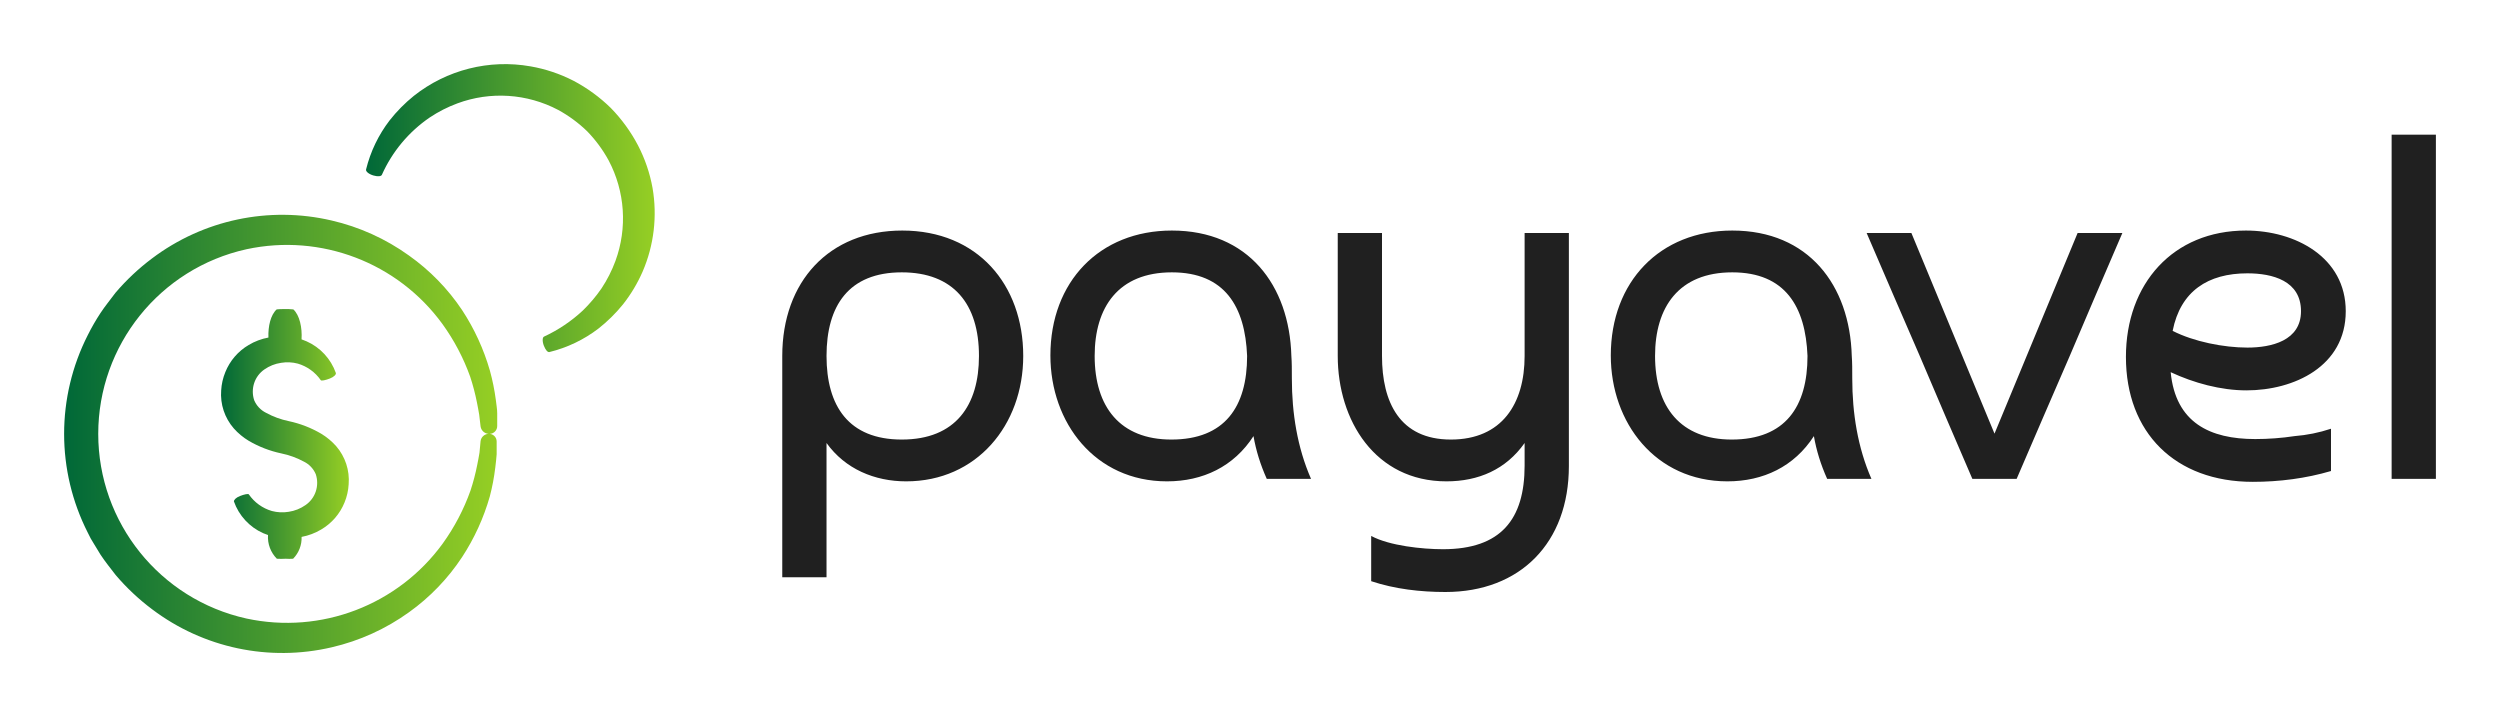
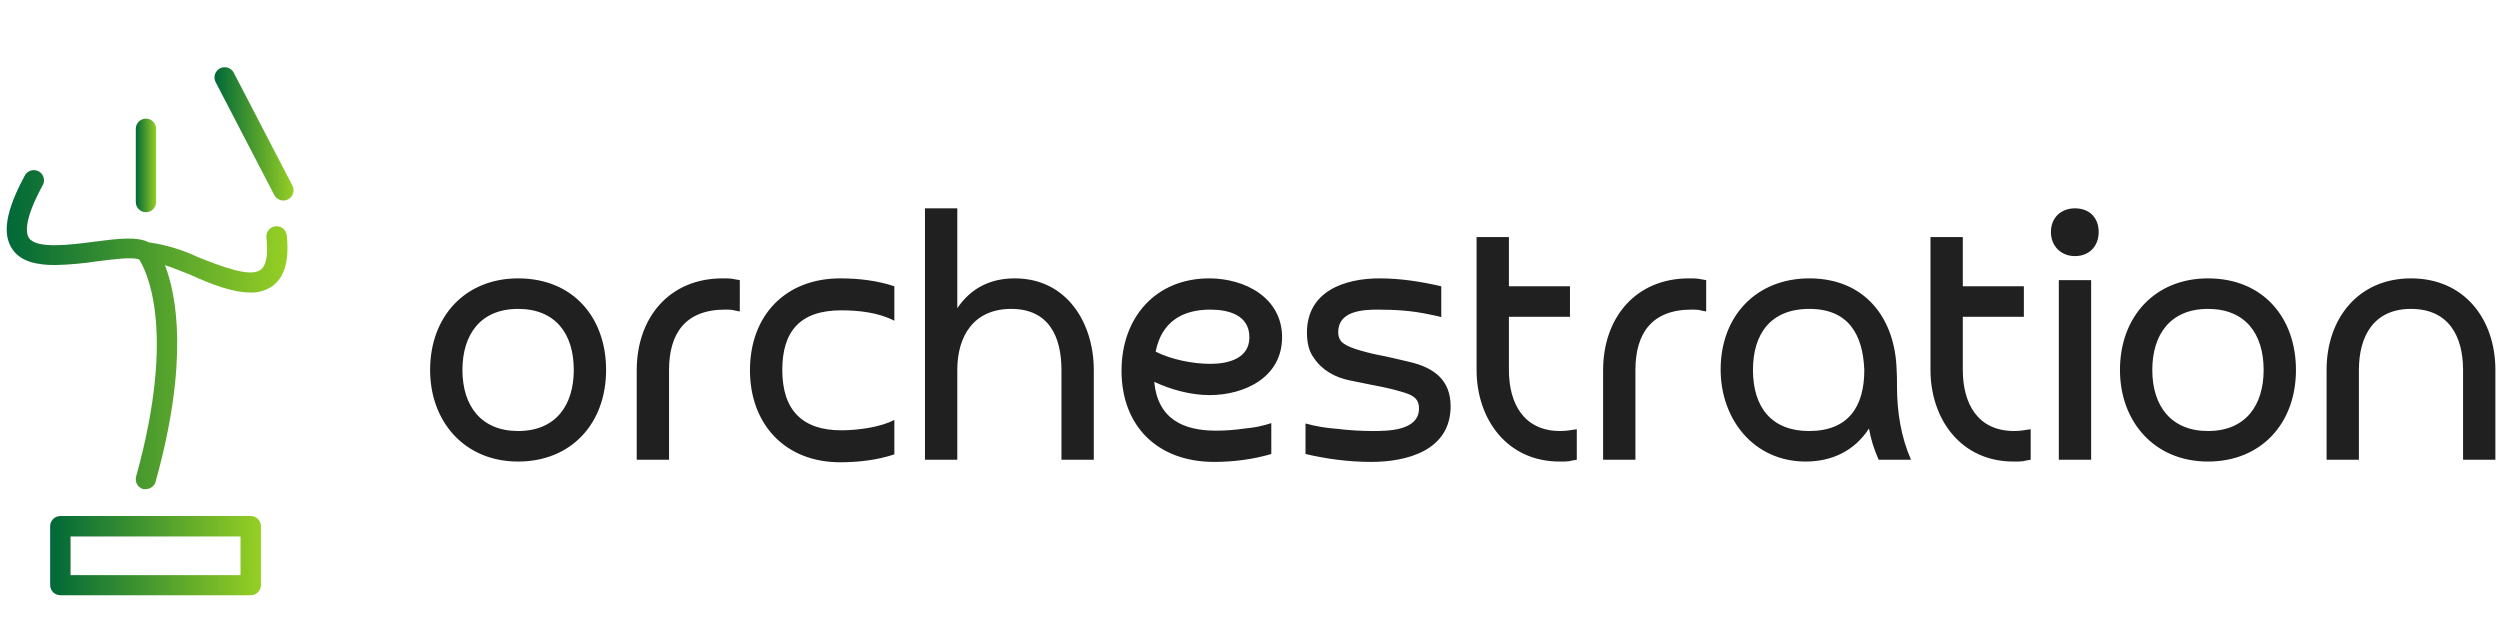
- <svg xmlns="http://www.w3.org/2000/svg" version="1.1" width="3162.208" height="907.058" viewBox="0 0 3162.208 907.058">
-   <g transform="scale(8.110415) translate(10, 10)">
-     <defs id="SvgjsDefs5422">
-       <linearGradient id="SvgjsLinearGradient5427">
-         <stop id="SvgjsStop5428" stop-color="#006838" offset="0" />
-         <stop id="SvgjsStop5429" stop-color="#96cf24" offset="1" />
+ <svg xmlns="http://www.w3.org/2000/svg" version="1.1" width="3162.023" height="798.549" viewBox="0 0 3162.023 798.549">
+   <g transform="scale(8.5) translate(1, 10)">
+     <defs id="SvgjsDefs1071">
+       <linearGradient id="SvgjsLinearGradient1076">
+         <stop id="SvgjsStop1077" stop-color="#006838" offset="0" />
+         <stop id="SvgjsStop1078" stop-color="#96cf24" offset="1" />
      </linearGradient>
    </defs>
-     <g id="SvgjsG5423" featureKey="nRdZyp-0" transform="matrix(0.9459155,0,0,0.9459155,-1.262697,-1.371188)" fill="url(#SvgjsLinearGradient5427)">
-       <path d="M5.72,79.66c.17.31.36.6.54.9l1.09,1.79C8.12,83.51,9,84.6,9.84,85.69a37.12,37.12,0,0,0,6,5.64A35.64,35.64,0,0,0,45.46,97.6,35.53,35.53,0,0,0,58.2,91.82a34.59,34.59,0,0,0,8.75-9.09,36.58,36.58,0,0,0,4.57-10,35.31,35.31,0,0,0,.9-4.74c.08-.76.19-1.49.23-2.21l0-2.1a1.26,1.26,0,0,0-1.38-1.27A1.38,1.38,0,0,0,70,63.59l-.18,1.92c-.09.66-.25,1.32-.37,2a35.26,35.26,0,0,1-1.11,4.24,35,35,0,0,1-4.58,8.74A31.74,31.74,0,0,1,31.41,92.86a31.18,31.18,0,0,1,0-60.89A31.71,31.71,0,0,1,63.71,44.3,35,35,0,0,1,68.29,53a35.68,35.68,0,0,1,1.11,4.24c.12.69.28,1.35.37,2L70,61.2a1.43,1.43,0,0,0,1.53,1.21,1.28,1.28,0,0,0,1.21-1.31l0-2.1c0-.72-.15-1.45-.23-2.21A35.73,35.73,0,0,0,71.54,52a36.64,36.64,0,0,0-4.59-10A34.58,34.58,0,0,0,58.18,33a35.56,35.56,0,0,0-12.75-5.77A35.68,35.68,0,0,0,15.81,33.5a37.3,37.3,0,0,0-6,5.64C9,40.24,8.09,41.33,7.33,42.49a35.13,35.13,0,0,0-2.09,3.63,35.95,35.95,0,0,0,0,32.59Z" />
-       <path d="M95.95,14.84a26.33,26.33,0,0,0-4.47-6.15A26.37,26.37,0,0,0,85.33,4.2a24.85,24.85,0,0,0-7.09-2.38A24.19,24.19,0,0,0,59,6.68a25.25,25.25,0,0,0-4,4.05,21.84,21.84,0,0,0-3.88,8.08c-.09.34.46.78,1.21,1s1.27.14,1.39-.1a22.61,22.61,0,0,1,7.89-9.46,21.92,21.92,0,0,1,4.57-2.33A20.41,20.41,0,0,1,82.79,9a22,22,0,0,1,4.79,3.53,22,22,0,0,1,3.53,4.79,20.43,20.43,0,0,1,1.13,16.57,22,22,0,0,1-2.33,4.58,24.43,24.43,0,0,1-3.05,3.6,24.44,24.44,0,0,1-6.41,4.31c-.27.13-.29.83,0,1.54s.61,1.06.9,1a21.81,21.81,0,0,0,8.07-3.86,25.3,25.3,0,0,0,4.06-4,24.63,24.63,0,0,0,3.24-5.41,24.37,24.37,0,0,0,1.63-13.79A24.77,24.77,0,0,0,95.95,14.84Z" />
-       <path d="M41.14,74.15a6.45,6.45,0,0,1-2.77,1.11,6.55,6.55,0,0,1-2.78-.13,7,7,0,0,1-3.8-2.74c-.1-.15-.77,0-1.46.27s-1,.65-1,.89a9,9,0,0,0,4.81,5.23,8.61,8.61,0,0,0,.81.31A5.08,5.08,0,0,0,36.41,83a11.68,11.68,0,0,0,1.44,0,9.57,9.57,0,0,0,1.24,0,4.89,4.89,0,0,0,1.4-3.6,9.83,9.83,0,0,0,3.23-1.22,9.15,9.15,0,0,0,3.85-4.46,9.29,9.29,0,0,0,.68-3,8.55,8.55,0,0,0-2.06-6.28,10.59,10.59,0,0,0-2.48-2.06,17.9,17.9,0,0,0-5.35-2.07,13.57,13.57,0,0,1-3.75-1.38,4.07,4.07,0,0,1-1.94-2.07,4.5,4.5,0,0,1,0-2.82,4.4,4.4,0,0,1,1.67-2.24,6.41,6.41,0,0,1,2.76-1.1,6.52,6.52,0,0,1,2.77.13,7,7,0,0,1,3.78,2.73c.11.15.79,0,1.49-.27s1.06-.67,1-.91a9,9,0,0,0-4.84-5.23,8.61,8.61,0,0,0-.82-.32c.13-1.93-.32-4-1.35-4.94a10.48,10.48,0,0,0-1.47-.05,8.68,8.68,0,0,0-1.28.05c-1,.91-1.43,2.8-1.36,4.64a9.83,9.83,0,0,0-3.26,1.23,9.16,9.16,0,0,0-3.85,4.48,9.33,9.33,0,0,0-.68,3A8.55,8.55,0,0,0,29.3,61.5a10.57,10.57,0,0,0,2.48,2.06,18,18,0,0,0,5.35,2.07A13.52,13.52,0,0,1,40.89,67a4.06,4.06,0,0,1,1.94,2.07,4.51,4.51,0,0,1,0,2.83A4.42,4.42,0,0,1,41.14,74.15Z" />
+     <g id="SvgjsG1072" featureKey="nRdZyp-0" transform="matrix(1.168146,0,0,1.168146,-37.06234,-21.37445)" fill="#202020">
+       <defs />
+       <path class="cls-1" d="M49.46,36.77h0a1.3,1.3,0,0,0,1.3-1.29l0-9.32a1.3,1.3,0,0,0-1.29-1.31h0a1.3,1.3,0,0,0-1.3,1.29l0,9.32A1.3,1.3,0,0,0,49.46,36.77Z" style="fill: url(#SvgjsLinearGradient1076);" />
+       <path class="cls-1" d="M66,38.56A1.3,1.3,0,0,0,64.81,40c.22,2.16,0,3.58-.75,4.11-1.36,1-5-.45-8-1.63a21.54,21.54,0,0,0-6.22-1.87c-1.52-.78-4-.47-7-.08s-7.3.95-8.27-.47c-.4-.58-.7-2.21,1.69-6.63A1.3,1.3,0,1,0,34,32.16c-2.39,4.43-2.88,7.39-1.54,9.34,1.09,1.59,3.14,2,5.48,2a42.23,42.23,0,0,0,5.27-.47c1.85-.24,4.59-.6,5.39-.24.72,1.1,4.9,8.61-.39,27.65a1.3,1.3,0,0,0,.9,1.6,1.32,1.32,0,0,0,.35,0,1.3,1.3,0,0,0,1.25-1c4.25-15.31,2.65-23.7,1.17-27.53,1,.33,2.12.78,3.22,1.22C57.77,45.94,60.49,47,62.76,47a4.64,4.64,0,0,0,2.87-.86c1.52-1.14,2.1-3.25,1.77-6.45A1.3,1.3,0,0,0,66,38.56Z" style="fill: url(#SvgjsLinearGradient1076);" />
+       <path class="cls-1" d="M62.81,75.47H38.56a1.3,1.3,0,0,0-1.3,1.3v7.49a1.3,1.3,0,0,0,1.3,1.3H62.81a1.3,1.3,0,0,0,1.3-1.3V76.77A1.3,1.3,0,0,0,62.81,75.47ZM61.51,83H39.86V78.07H61.51Z" style="fill: url(#SvgjsLinearGradient1076);" />
+       <path class="cls-1" d="M68.12,33.38,60.65,19a1.3,1.3,0,1,0-2.31,1.2l7.47,14.38a1.3,1.3,0,1,0,2.31-1.2Z" style="fill: url(#SvgjsLinearGradient1076);" />
    </g>
-     <g id="SvgjsG5424" featureKey="Q4qmbg-0" transform="matrix(3.834773,0,0,3.834773,106.6313,-12.00864)" fill="#202020">
-       <path d="M3.2 15 c0 2.04 0.9 3.4 3.06 3.4 c2.2 0 3.14 -1.4 3.14 -3.4 c0 -2.12 -1.04 -3.4 -3.14 -3.4 c-2.16 0 -3.06 1.36 -3.06 3.4 z M3.2 18.54 l0 5.46 l-1.8 0 l0 -9 c0 -3.02 1.9 -5.1 4.88 -5.1 c3.06 0 4.92 2.2 4.92 5.1 c0 2.82 -1.9 5.1 -4.76 5.1 c-1.28 0 -2.48 -0.5 -3.24 -1.56 z M20.305 15 c-0.08 -2 -0.9 -3.4 -3.06 -3.4 c-2.18 0 -3.14 1.42 -3.14 3.4 c0 2.08 1.04 3.4 3.12 3.4 c2.18 0 3.08 -1.34 3.08 -3.4 z M22.905 20 l-1.8 0 c-0.26 -0.58 -0.44 -1.16 -0.54 -1.74 c-0.8 1.24 -2.06 1.84 -3.52 1.84 c-2.92 0 -4.74 -2.38 -4.74 -5.12 c0 -3 2 -5.08 4.94 -5.08 c3.1 0 4.78 2.22 4.86 5.1 c0.02 0.26 0.02 0.56 0.02 0.92 c0 1.4 0.22 2.8 0.78 4.08 z M31.591 15 l0 -5 l1.8 0 l0 9.48 c0 3.12 -1.98 5.12 -5.02 5.12 c-1.02 0 -2.06 -0.12 -3.02 -0.44 l0 -1.84 c0.74 0.4 2.08 0.54 2.92 0.54 c2.36 0 3.32 -1.22 3.32 -3.4 l0 -0.92 c-0.76 1.08 -1.88 1.56 -3.18 1.56 c-2.9 0 -4.42 -2.48 -4.42 -5.1 l0 -5 l1.8 0 l0 5 c0 1.88 0.72 3.4 2.8 3.4 s3 -1.46 3 -3.4 z M43.096 15 c-0.08 -2 -0.9 -3.4 -3.06 -3.4 c-2.18 0 -3.14 1.42 -3.14 3.4 c0 2.08 1.04 3.4 3.12 3.4 c2.18 0 3.08 -1.34 3.08 -3.4 z M45.696 20 l-1.8 0 c-0.26 -0.58 -0.44 -1.16 -0.54 -1.74 c-0.8 1.24 -2.06 1.84 -3.52 1.84 c-2.92 0 -4.74 -2.38 -4.74 -5.12 c0 -3 2 -5.08 4.94 -5.08 c3.1 0 4.78 2.22 4.86 5.1 c0.02 0.26 0.02 0.56 0.02 0.92 c0 1.4 0.22 2.8 0.78 4.08 z M51.601 20 l-1.8 0 c-0.72 -1.68 -1.44 -3.34 -2.14 -5 c-0.72 -1.66 -1.44 -3.32 -2.16 -5 l1.82 0 l3.38 8.16 l3.38 -8.16 l1.82 0 c-0.72 1.68 -1.44 3.34 -2.14 5 c-0.72 1.66 -1.44 3.32 -2.16 5 z M57.946 13.98 c0.86 0.44 2.08 0.68 3.04 0.68 c0.98 0 2.18 -0.28 2.18 -1.48 c0 -1.24 -1.16 -1.54 -2.18 -1.54 c-1.6 0 -2.72 0.72 -3.04 2.34 z M64.386 17.96 l0 1.72 c-1.02 0.3 -2.1 0.44 -3.18 0.44 c-3.16 0 -5.16 -2 -5.16 -5.08 c0 -2.98 1.92 -5.14 4.88 -5.14 c2 0 4.06 1.08 4.06 3.28 c0 2.24 -2.1 3.22 -4.04 3.22 c-1.04 0 -2.14 -0.3 -3.08 -0.74 c0.2 2.06 1.6 2.72 3.44 2.72 c0.52 0 1.08 -0.04 1.6 -0.12 c0.5 -0.04 1 -0.14 1.48 -0.3 z M66.852 6 l1.8 0 l0 14 l-1.8 0 l0 -14 z" />
+     <g id="SvgjsG1073" featureKey="Q4qmbg-0" transform="matrix(2.672247,0,0,2.672247,60.80876,4.96652)" fill="#202020">
+       <path d="M5.72 18.4 c2.12 0 3.1 -1.46 3.1 -3.4 c0 -2.04 -1.04 -3.4 -3.1 -3.4 c-2.12 0 -3.1 1.46 -3.1 3.4 c0 2.02 1.06 3.4 3.1 3.4 z M5.72 20.1 c-3 0 -4.9 -2.24 -4.9 -5.1 c0 -2.98 1.96 -5.1 4.9 -5.1 c3.08 0 4.9 2.2 4.9 5.1 c0 2.98 -1.94 5.1 -4.9 5.1 z M14.125 15 l0 5 l-1.8 0 l0 -4.98 c0 -2.94 1.82 -5.12 4.78 -5.12 c0.2 0 0.38 0 0.52 0.02 s0.3 0.06 0.44 0.08 l0 1.74 c-0.18 -0.02 -0.3 -0.06 -0.4 -0.08 s-0.24 -0.02 -0.42 -0.02 c-2.22 0 -3.12 1.34 -3.12 3.36 z M26.671 17.78 l0 1.92 c-0.96 0.32 -2 0.44 -3.02 0.44 c-3.1 0 -5.02 -2.16 -5.02 -5.12 c0 -3.08 2 -5.12 5.02 -5.12 c1.02 0 2.06 0.12 3.02 0.44 l0 1.92 c-0.88 -0.46 -1.98 -0.58 -2.96 -0.58 c-2.3 0 -3.28 1.18 -3.28 3.32 c0 2.24 1.12 3.36 3.28 3.36 c0.88 0 2.18 -0.16 2.96 -0.58 z M30.176 15 l0 5 l-1.8 0 l0 -14 l1.8 0 l0 5.56 c0.76 -1.12 1.84 -1.66 3.2 -1.66 c2.9 0 4.4 2.48 4.4 5.1 l0 5 l-1.8 0 l0 -5 c0 -1.88 -0.72 -3.4 -2.8 -3.4 c-2.06 0 -3 1.48 -3 3.4 z M41.221 13.98 c0.86 0.44 2.08 0.68 3.04 0.68 c0.98 0 2.18 -0.28 2.18 -1.48 c0 -1.24 -1.16 -1.54 -2.18 -1.54 c-1.6 0 -2.72 0.72 -3.04 2.34 z M47.661 17.96 l0 1.72 c-1.02 0.3 -2.1 0.44 -3.18 0.44 c-3.16 0 -5.16 -2 -5.16 -5.08 c0 -2.98 1.92 -5.14 4.88 -5.14 c2 0 4.06 1.08 4.06 3.28 c0 2.24 -2.1 3.22 -4.04 3.22 c-1.04 0 -2.14 -0.3 -3.08 -0.74 c0.2 2.06 1.6 2.72 3.44 2.72 c0.52 0 1.08 -0.04 1.6 -0.12 c0.5 -0.04 1 -0.14 1.48 -0.3 z M49.566 19.68 l0 -1.7 c0.58 0.16 1.18 0.26 1.78 0.3 c0.64 0.08 1.32 0.12 1.98 0.12 c0.86 0 2.56 -0.02 2.56 -1.26 c0 -0.38 -0.16 -0.6 -0.5 -0.76 c-0.22 -0.1 -0.5 -0.18 -0.88 -0.28 s-0.88 -0.2 -1.5 -0.32 c-0.28 -0.06 -0.6 -0.12 -0.98 -0.2 c-0.8 -0.16 -1.54 -0.56 -2 -1.26 c-0.26 -0.34 -0.38 -0.82 -0.38 -1.4 c0 -2.32 2.12 -3.02 4.04 -3.02 c1.18 0 2.3 0.18 3.44 0.44 l0 1.72 c-0.18 -0.06 -0.42 -0.1 -0.7 -0.16 c-0.92 -0.2 -1.88 -0.26 -2.82 -0.26 c-0.88 0 -2.22 0.08 -2.22 1.26 c0 0.18 0.04 0.32 0.12 0.44 c0.16 0.3 0.9 0.52 1.2 0.6 c0.34 0.1 0.76 0.2 1.3 0.3 c0.48 0.1 0.94 0.22 1.38 0.32 c1.36 0.32 2.26 1.02 2.26 2.46 c0 2.46 -2.42 3.1 -4.42 3.1 c-1.24 0 -2.46 -0.16 -3.66 -0.44 z M64.292 10.34 l0 1.7 l-3.4 0 l0 2.96 c0 1.86 0.82 3.4 2.86 3.4 c0.22 0 0.38 -0.02 0.52 -0.04 s0.26 -0.04 0.4 -0.06 l0 1.7 c-0.18 0.02 -0.32 0.06 -0.42 0.08 c-0.12 0.02 -0.3 0.02 -0.54 0.02 c-2.94 0 -4.62 -2.38 -4.62 -5.1 l0 -7.4 l1.8 0 l0 2.74 l3.4 0 z M67.937 15 l0 5 l-1.8 0 l0 -4.98 c0 -2.94 1.82 -5.12 4.78 -5.12 c0.2 0 0.38 0 0.52 0.02 s0.3 0.06 0.44 0.08 l0 1.74 c-0.18 -0.02 -0.3 -0.06 -0.4 -0.08 s-0.24 -0.02 -0.42 -0.02 c-2.22 0 -3.12 1.34 -3.12 3.36 z M80.682 15 c-0.08 -2 -0.9 -3.4 -3.06 -3.4 c-2.18 0 -3.14 1.42 -3.14 3.4 c0 2.08 1.04 3.4 3.12 3.4 c2.18 0 3.08 -1.34 3.08 -3.4 z M83.282 20 l-1.8 0 c-0.26 -0.58 -0.44 -1.16 -0.54 -1.74 c-0.8 1.24 -2.06 1.84 -3.52 1.84 c-2.92 0 -4.74 -2.38 -4.74 -5.12 c0 -3 2 -5.08 4.94 -5.08 c3.1 0 4.78 2.22 4.86 5.1 c0.02 0.26 0.02 0.56 0.02 0.92 c0 1.4 0.22 2.8 0.78 4.08 z M89.567 10.34 l0 1.7 l-3.4 0 l0 2.96 c0 1.86 0.82 3.4 2.86 3.4 c0.22 0 0.38 -0.02 0.52 -0.04 s0.26 -0.04 0.4 -0.06 l0 1.7 c-0.18 0.02 -0.32 0.06 -0.42 0.08 c-0.12 0.02 -0.3 0.02 -0.54 0.02 c-2.94 0 -4.62 -2.38 -4.62 -5.1 l0 -7.4 l1.8 0 l0 2.74 l3.4 0 z M91.513 10 l1.8 0 l0 10 l-1.8 0 l0 -10 z M92.413 8.66 c-0.78 0 -1.34 -0.56 -1.34 -1.34 c0 -0.8 0.56 -1.32 1.34 -1.32 c0.8 0 1.32 0.52 1.32 1.32 c0 0.78 -0.52 1.34 -1.32 1.34 z M99.818 18.4 c2.12 0 3.1 -1.46 3.1 -3.4 c0 -2.04 -1.04 -3.4 -3.1 -3.4 c-2.12 0 -3.1 1.46 -3.1 3.4 c0 2.02 1.06 3.4 3.1 3.4 z M99.818 20.1 c-3 0 -4.9 -2.24 -4.9 -5.1 c0 -2.98 1.96 -5.1 4.9 -5.1 c3.08 0 4.9 2.2 4.9 5.1 c0 2.98 -1.94 5.1 -4.9 5.1 z M115.823 15 l0 5 l-1.8 0 l0 -5 c0 -1.9 -0.82 -3.4 -2.9 -3.4 c-2.06 0 -2.9 1.5 -2.9 3.4 l0 5 l-1.8 0 l0 -5 c0 -2.88 1.78 -5.1 4.7 -5.1 c3 0 4.7 2.3 4.7 5.1 z" />
    </g>
  </g>
</svg>
